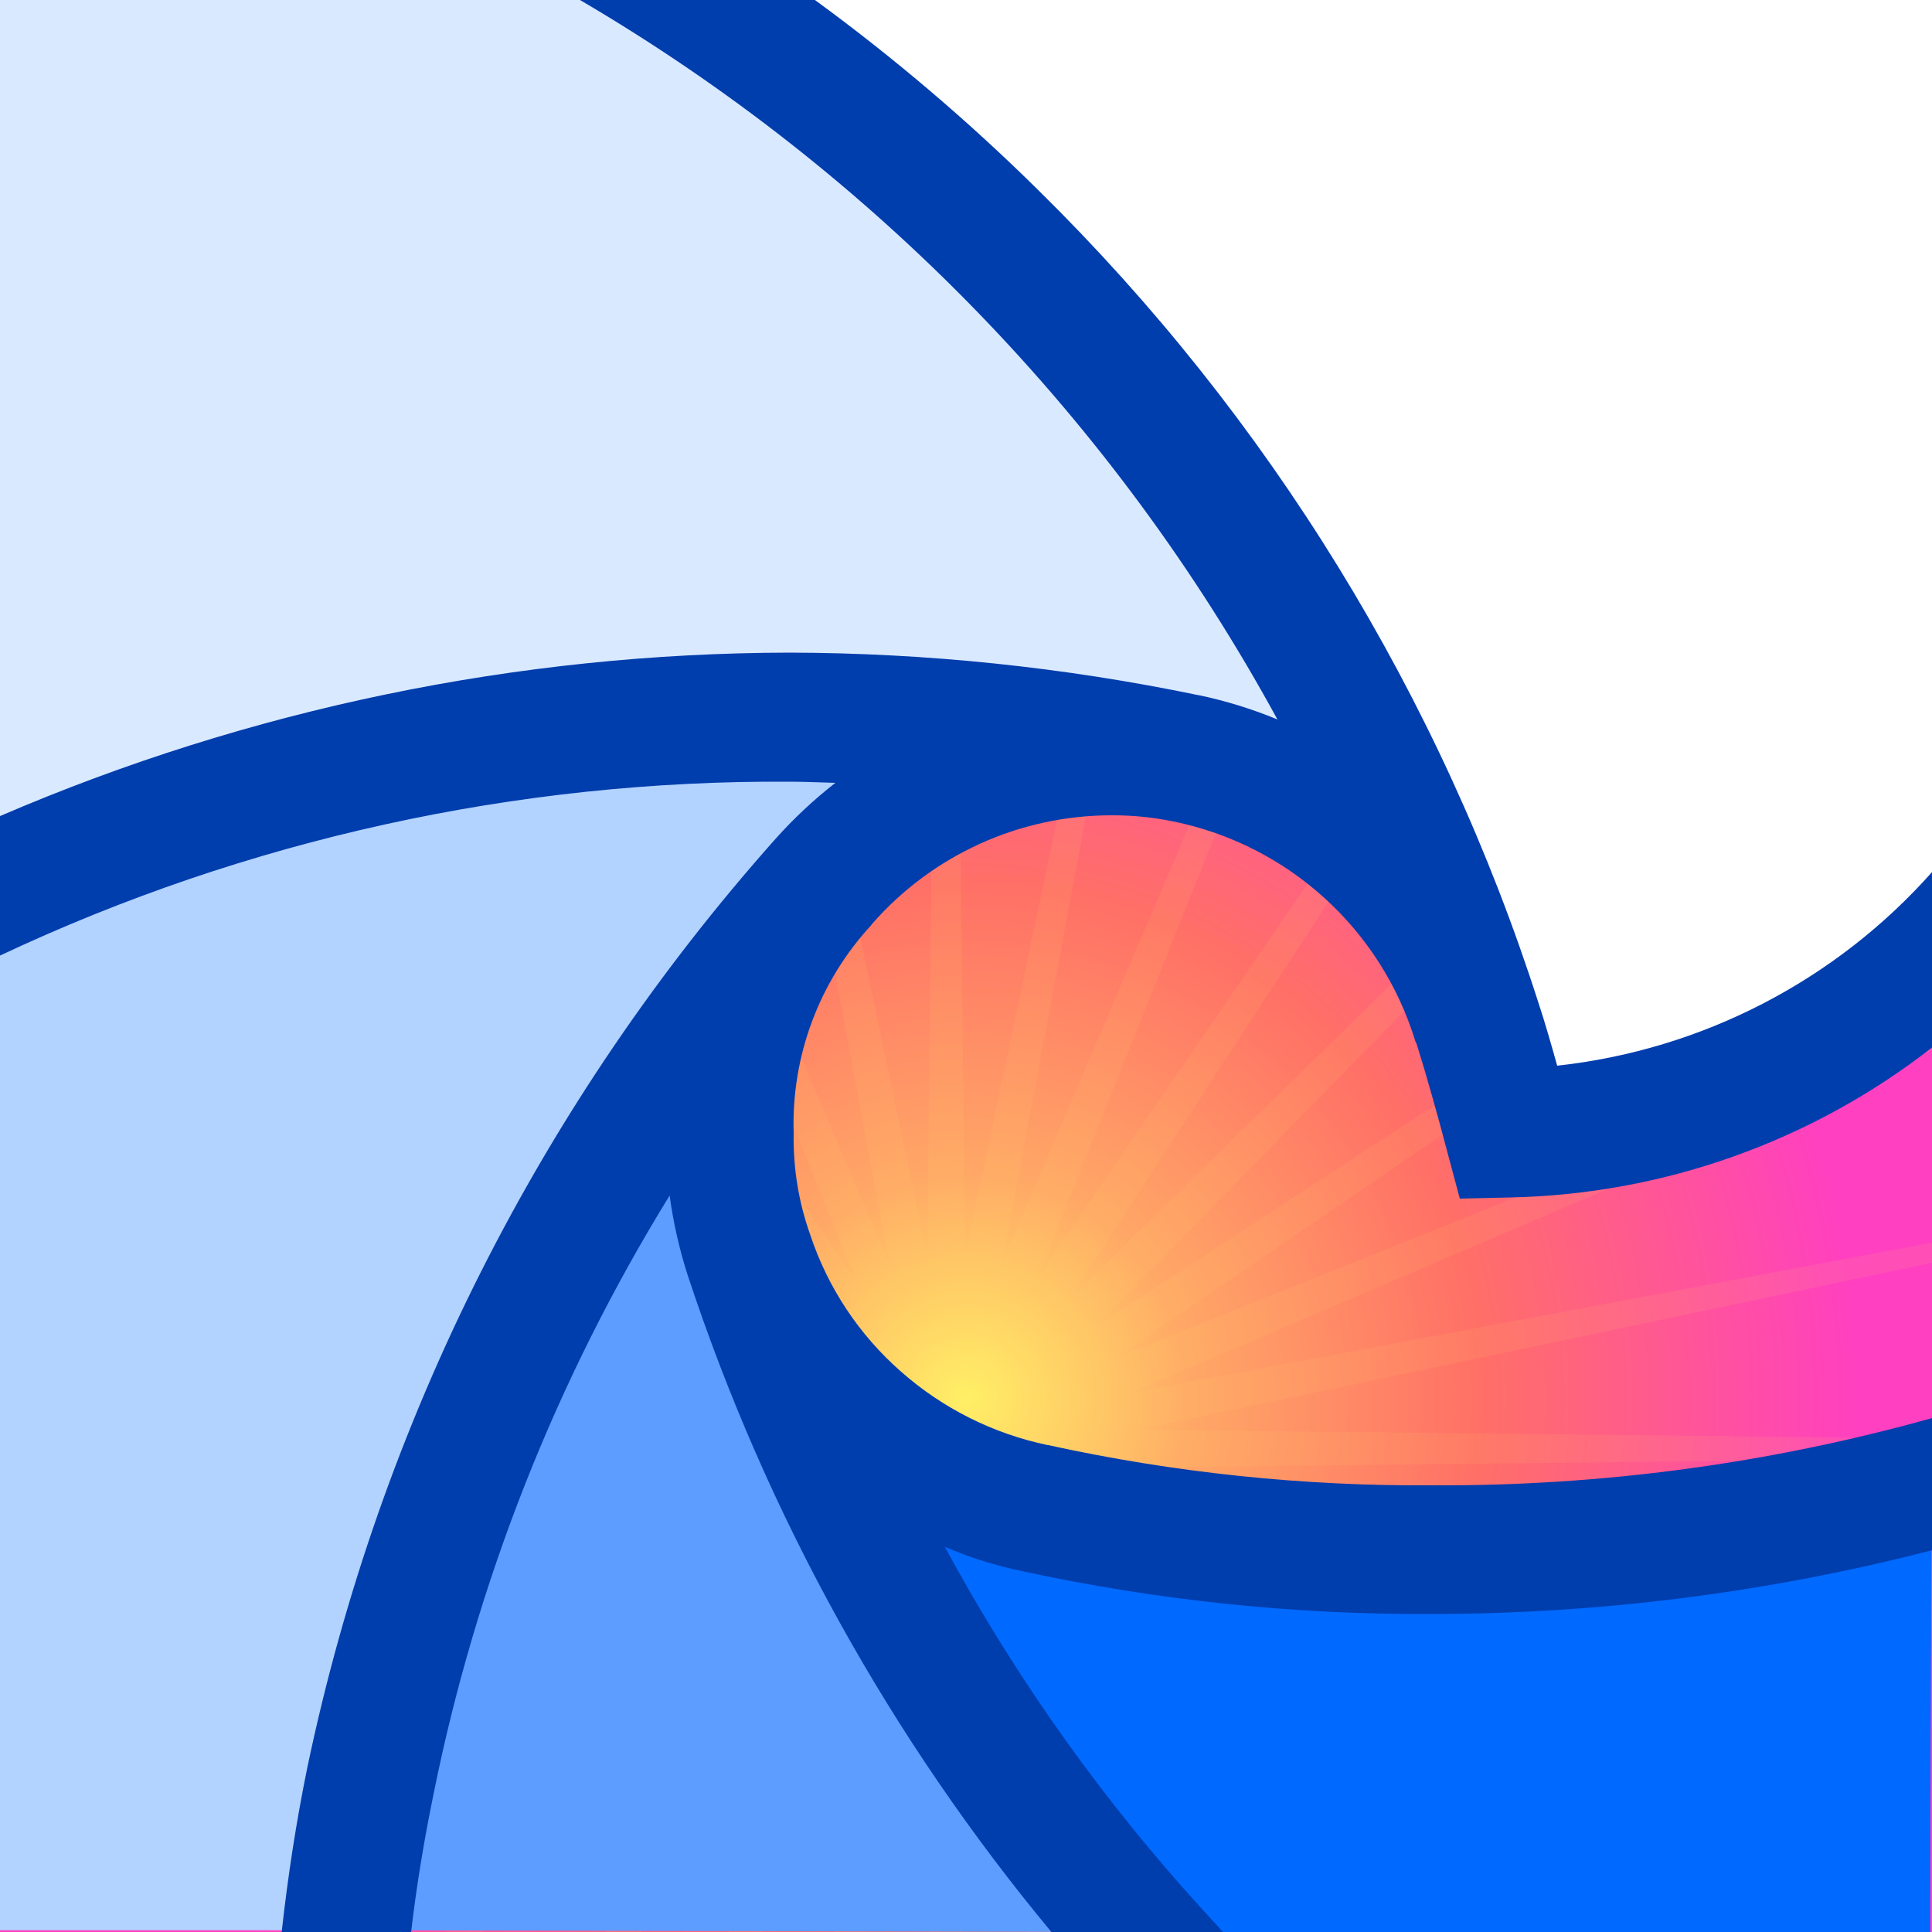
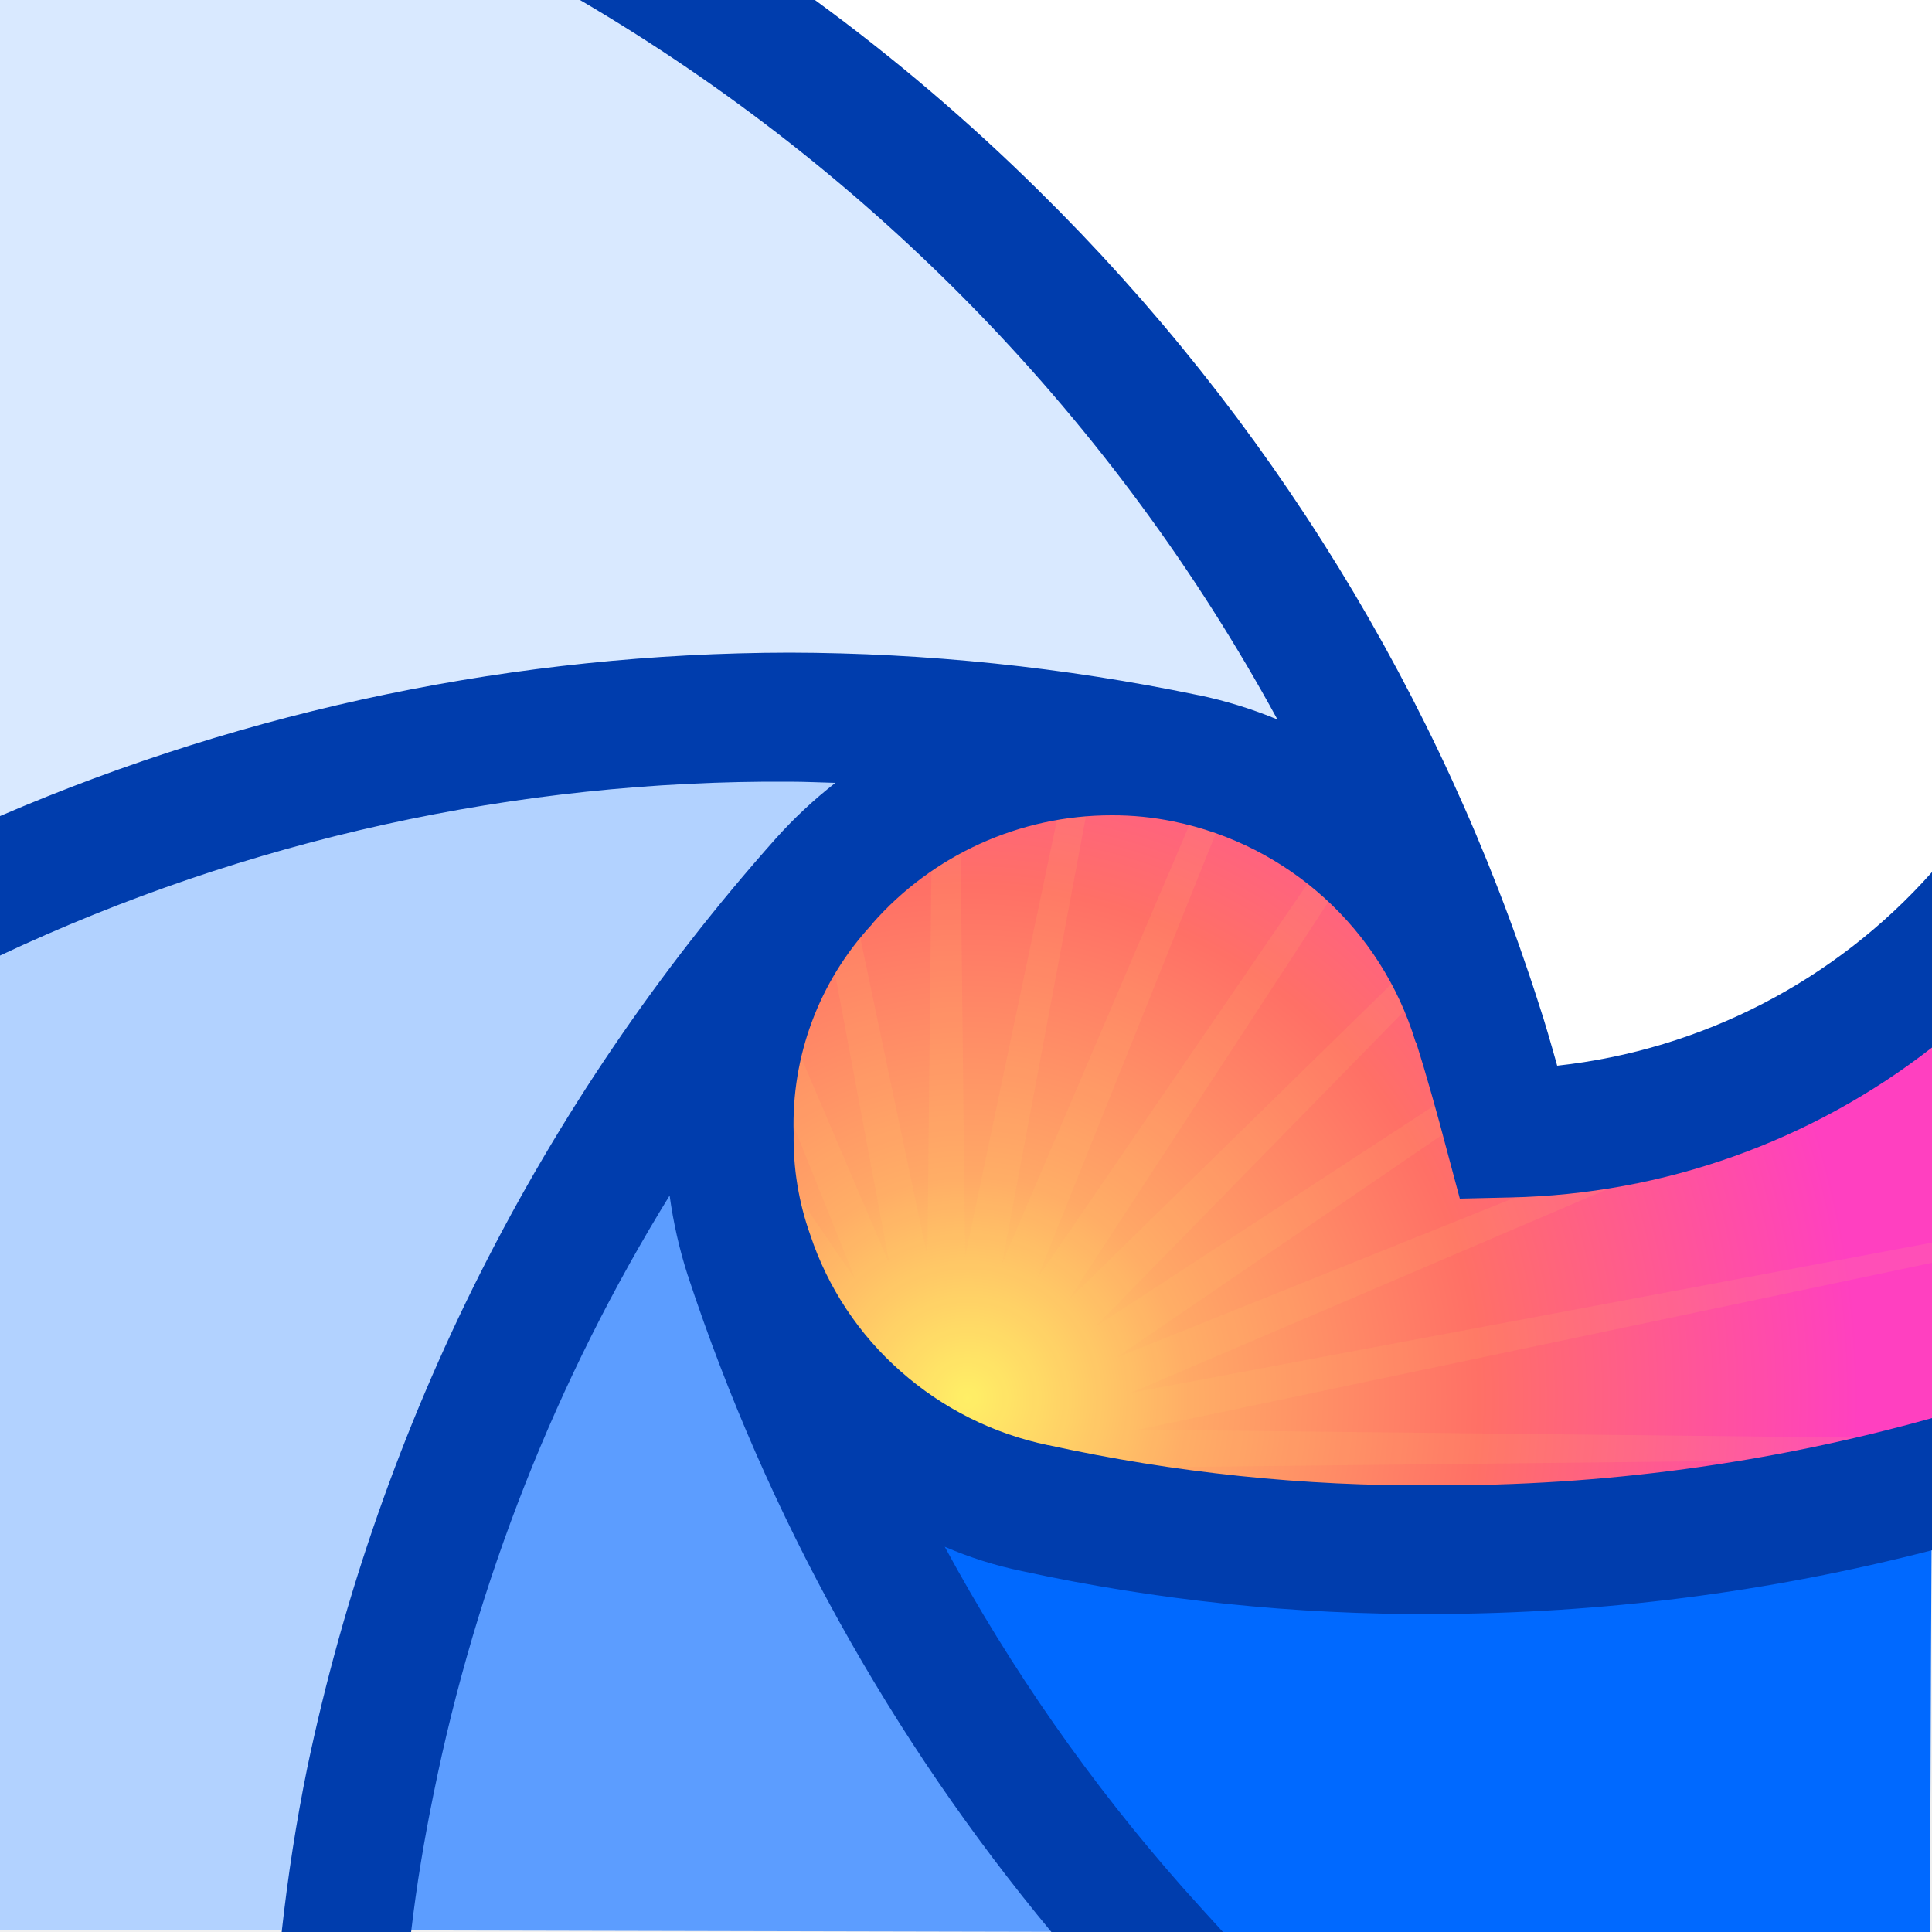
- <svg xmlns="http://www.w3.org/2000/svg" id="Layer_1" data-name="Layer 1" viewBox="0 0 690 690">
+ <svg xmlns="http://www.w3.org/2000/svg" viewBox="0 0 690 690">
  <defs>
-     <style>
-       .cls-1 {
-         fill: url(#radial-gradient);
-       }
- 
-       .cls-2 {
-         fill: #ffdb66;
-         fill-opacity: 0.1;
-       }
- 
-       .cls-3 {
-         fill: #0069ff;
-       }
- 
-       .cls-4 {
-         fill: #5c9dff;
-       }
- 
-       .cls-5 {
-         fill: #b2d2ff;
-       }
- 
-       .cls-6 {
-         fill: #d9e9ff;
-       }
- 
-       .cls-7 {
-         fill: #fff;
-       }
- 
-       .cls-8 {
-         fill: #003dad;
-       }
-     </style>
-     <radialGradient id="radial-gradient" cx="7.363" cy="16.203" r="15.454" gradientTransform="translate(113.8597 -9.3314) scale(31.3922 31.3922)" gradientUnits="userSpaceOnUse">
+     <clipPath id="a">
+       <path d="M512.482,553.255c60.089,0,121.546-7.574,177.518-22.128V344.953a233.301,233.301,0,0,1-150.859,59.638C524.5,348,514.577,328.536,492.5,307.333c-23.914-22.967-55.5-38.86-95.436-38.86-62.064,0-137.059,47.194-137.059,136.432,0,53.345,32.021,100.608,76.807,122.229C379,547.5,469.512,553.255,512.482,553.255Z" fill="none" />
+     </clipPath>
+     <radialGradient id="b" cx="4893.59" cy="17.171" r="15.454" gradientTransform="translate(-153275.436 -39.7235) scale(31.3922 31.3922)" gradientUnits="userSpaceOnUse">
      <stop offset="0" stop-color="#fff266" />
      <stop offset="0.165" stop-color="#ffa866" />
      <stop offset="0.377" stop-color="#ff7066" />
      <stop offset="0.656" stop-color="#ff40c0" />
    </radialGradient>
  </defs>
-   <g id="Breaker">
-     <rect class="cls-1" width="690" height="690" />
-     <path id="sunrays" class="cls-2" d="M236.796,0,331.2,448.814,335.904,0h3.764l5.018,448.814L439.091,0h3.45L357.859,451.323,549.804,1.882a9.159,9.159,0,0,1,2.823.627L370.404,456.654,646.091,53.946c.627.627,1.254,1.568,1.882,2.195L381.695,464.182,690,162.464v5.959L391.105,473.905,690,278.823v6.9L398.632,484.882,690,367.896v7.214L403.964,497.427,690,443.796v7.214L406.473,510.6,690,513.736V520.95l-283.527,3.136,272.864,57.395c-.941,2.509-1.882,4.705-2.823,6.9L403.65,537.259,642.641,639.191a56.365,56.365,0,0,1-6.273,5.959l-238.05-95.659L585.245,677.455c-3.45,1.254-6.586,2.509-10.036,3.764L390.791,560.782,516.873,689.373h-13.8L381.382,570.191l77.782,119.182H446.618L370.091,577.718,415.255,690H403.336L357.859,583.677,377.932,690H366.641L344.686,586.186,343.432,690H332.141l-1.255-103.814L309.245,690h-11.291l20.073-106.323L272.236,690H260.318l44.85-111.654L228.955,690H216.409l77.782-119.182L172.186,690h-5.646a70.898,70.898,0,0,1-8.155-.314l125.768-128.591-179.4,116.986c-3.136-1.255-6.586-2.823-9.723-4.077l181.282-124.2-227.7,91.582c-2.195-2.195-4.077-4.077-5.959-6.273l228.641-97.541L11.918,586.186c-.941-2.509-1.882-5.018-2.823-7.214L268.786,524.4,0,521.264v-7.527l269.1-2.823L0,454.146v-7.527l271.923,51.123L0,381.382v-7.527L276.941,485.195,0,295.445v-7.527L284.468,473.591,0,182.85v-6.586L294.191,463.868,34.186,65.864a8.456,8.456,0,0,1,2.195-2.509l269.1,393.614L124.2,5.646a9.159,9.159,0,0,1,2.823-.627l190.691,446.618L233.032,0Z" />
-     <g id="Wave_Colors" data-name="Wave Colors">
-       <path id="path18_fill" data-name="path18 fill" class="cls-3" d="M690,530.359C689.373,618.804,689.373,690,689.373,690H405.846c-.314-.314-.627-.627-.627-.941A685.613,685.613,0,0,1,267.846,448.186a137.284,137.284,0,0,0,102.245,90.327c45.791,9.723,86.877,14.741,142.391,14.741A678.626,678.626,0,0,0,690,530.359Z" />
-       <path id="path19_fill" data-name="path19 fill" class="cls-4" d="M405.532,690s-269.5-.627-281.645-.627c2.195-16.623,5.018-37.009,8.155-53.318a687.194,687.194,0,0,1,161.523-320.85,136.497,136.497,0,0,0-33.559,89.7A133.796,133.796,0,0,0,267.218,448.5,693.31,693.31,0,0,0,404.591,689.373C405.218,689.373,405.218,689.686,405.532,690Z" />
-       <path id="path20_fill" data-name="path20 fill" class="cls-5" d="M123.886,689.373H0V316.146a692.046,692.046,0,0,1,423.723-45.164,147.802,147.802,0,0,0-26.659-2.509,136.607,136.607,0,0,0-102.873,46.732A685.854,685.854,0,0,0,132.355,636.368C128.905,652.364,126.082,672.436,123.886,689.373Z" />
-       <path id="path21_fill" data-name="path21 fill" class="cls-6" d="M281.959,256.241a681.49,681.49,0,0,1,141.764,14.741c47.673,9.409,86.564,44.223,102.246,89.386q.941,2.823,1.882,5.646-.941-2.823-1.882-5.646C477.041,211.391,378.873,84.996,250.909,0H0V316.146A687.418,687.418,0,0,1,281.959,256.241Z" />
-       <path id="path22_fill" data-name="path22 fill" class="cls-7" d="M690,344.059V0H250.909A691.49,691.49,0,0,1,527.85,365.7c3.45,10.977,7.841,26.659,11.291,38.891A230.708,230.708,0,0,0,690,344.059Z" />
-     </g>
-     <path class="cls-8" d="M311.19,330.372a104.641,104.641,0,0,0-27.738,74.382,102.243,102.243,0,0,0,5.934,36.294,111.726,111.726,0,0,0,32.292,48.714,114.453,114.453,0,0,0,52.578,26.358h.138A621.331,621.331,0,0,0,511.98,530.472,649.394,649.394,0,0,0,690,506.46v47.196a717.69,717.69,0,0,1-178.02,22.77,674.255,674.255,0,0,1-146.97-15.318,142.778,142.778,0,0,1-27.6-8.694,653.528,653.528,0,0,0,84.87,121.578c4.83,5.382,9.66,10.764,14.49,16.008H375.498a720.296,720.296,0,0,1-129.72-234.048v-.138c0-.138-.138-.138-.138-.276a166.095,166.095,0,0,1-6.486-28.566,653.367,653.367,0,0,0-84.318,213.762c-3.312,16.146-6.072,32.568-8.004,49.266h-46.23c2.208-20.01,5.244-39.606,9.108-58.512a721.109,721.109,0,0,1,167.256-331.89,163.238,163.238,0,0,1,21.39-20.01c-5.52-.138-10.902-.414-16.422-.414A652.513,652.513,0,0,0,0,341.274V291.456a716.537,716.537,0,0,1,281.934-58.374,726.727,726.727,0,0,1,146.004,15.18h.138a158.775,158.775,0,0,1,28.152,8.694A669.067,669.067,0,0,0,207.138,0h83.904a707.212,707.212,0,0,1,79.764,67.896A711.544,711.544,0,0,1,549.654,358.8c2.07,6.21,4.278,13.938,6.486,21.804A209.415,209.415,0,0,0,690,311.466v62.652a253.707,253.707,0,0,1-150.558,53.544l-18.078.414-4.692-17.526c-3.174-12.144-7.452-27.324-10.764-37.812l-.414-.828a114.202,114.202,0,0,0-86.388-78.522,107.012,107.012,0,0,0-22.08-2.208,113.634,113.634,0,0,0-85.56,38.778l-.138.138v.138A.138.138,0,0,0,311.19,330.372Z" />
+   <g clip-path="url(#a)">
+     <rect width="690" height="690" fill="url(#b)" />
+     <path d="M236.796,0,331.2,448.814,335.904,0h3.764l5.018,448.814L439.091,0h3.45L357.859,451.323,549.804,1.882a9.159,9.159,0,0,1,2.823.627L370.404,456.654,646.091,53.946c.627.627,1.254,1.568,1.882,2.195L381.695,464.182,690,162.464v5.959L391.105,473.905,690,278.823v6.9L398.632,484.882,690,367.896v7.214L403.964,497.427,690,443.796v7.214L406.473,510.6,690,513.736V520.95l-283.527,3.136,272.864,57.395c-.941,2.509-1.882,4.705-2.823,6.9L403.65,537.259,642.641,639.191a56.365,56.365,0,0,1-6.273,5.959l-238.05-95.659L585.245,677.455c-3.45,1.254-6.586,2.509-10.036,3.764L390.791,560.782,516.873,689.373h-13.8L381.382,570.191l77.782,119.182H446.618L370.091,577.718,415.255,690H403.336L357.859,583.677,377.932,690H366.641L344.686,586.186,343.432,690H332.141l-1.255-103.814L309.245,690h-11.291l20.073-106.323L272.236,690H260.318l44.85-111.654L228.955,690H216.409l77.782-119.182L172.186,690h-5.646a70.898,70.898,0,0,1-8.155-.314l125.768-128.591-179.4,116.986c-3.136-1.255-6.586-2.823-9.723-4.077l181.282-124.2-227.7,91.582c-2.195-2.195-4.077-4.077-5.959-6.273l228.641-97.541L11.918,586.186c-.941-2.509-1.882-5.018-2.823-7.214L268.786,524.4,0,521.264v-7.527l269.1-2.823L0,454.146v-7.527l271.923,51.123L0,381.382v-7.527L276.941,485.195,0,295.445v-7.527L284.468,473.591,0,182.85v-6.586L294.191,463.868,34.186,65.864a8.456,8.456,0,0,1,2.195-2.509l269.1,393.614L124.2,5.646a9.159,9.159,0,0,1,2.823-.627l190.691,446.618L233.032,0Z" fill="#ffdb66" fill-opacity="0.1" />
  </g>
+   <path d="M690,530.359C689.373,618.804,689.373,690,689.373,690H405.846c-.314-.314-.627-.627-.627-.941A685.613,685.613,0,0,1,267.846,448.186a137.284,137.284,0,0,0,102.245,90.327c45.791,9.723,86.877,14.741,142.391,14.741A678.626,678.626,0,0,0,690,530.359Z" fill="#0069ff" />
+   <path d="M405.532,690s-269.5-.627-281.645-.627c2.195-16.623,5.018-37.009,8.155-53.318a687.194,687.194,0,0,1,161.523-320.85,136.497,136.497,0,0,0-33.559,89.7A133.796,133.796,0,0,0,267.218,448.5,693.31,693.31,0,0,0,404.591,689.373C405.218,689.373,405.218,689.686,405.532,690Z" fill="#5c9dff" />
+   <path d="M123.886,689.373H0V316.146a692.046,692.046,0,0,1,423.723-45.164,147.802,147.802,0,0,0-26.659-2.509,136.607,136.607,0,0,0-102.873,46.732A685.854,685.854,0,0,0,132.355,636.368C128.905,652.364,126.082,672.436,123.886,689.373Z" fill="#b2d2ff" />
+   <path d="M281.959,256.241a681.49,681.49,0,0,1,141.764,14.741c47.673,9.409,86.564,44.223,102.246,89.386q.941,2.823,1.882,5.646-.941-2.823-1.882-5.646C477.041,211.391,378.873,84.996,250.909,0H0V316.146A687.418,687.418,0,0,1,281.959,256.241Z" fill="#d9e9ff" />
+   <path d="M690,344.059V0H250.909A691.49,691.49,0,0,1,527.85,365.7c3.45,10.977,7.841,26.659,11.291,38.891A230.708,230.708,0,0,0,690,344.059Z" fill="#fff" />
+   <path d="M311.19,330.372a104.641,104.641,0,0,0-27.738,74.382,102.243,102.243,0,0,0,5.934,36.294,111.726,111.726,0,0,0,32.292,48.714,114.453,114.453,0,0,0,52.578,26.358h.138A621.331,621.331,0,0,0,511.98,530.472,649.394,649.394,0,0,0,690,506.46v47.196a717.69,717.69,0,0,1-178.02,22.77,674.255,674.255,0,0,1-146.97-15.318,142.778,142.778,0,0,1-27.6-8.694,653.528,653.528,0,0,0,84.87,121.578c4.83,5.382,9.66,10.764,14.49,16.008H375.498a720.296,720.296,0,0,1-129.72-234.048v-.138c0-.138-.138-.138-.138-.276a166.095,166.095,0,0,1-6.486-28.566,653.367,653.367,0,0,0-84.318,213.762c-3.312,16.146-6.072,32.568-8.004,49.266h-46.23c2.208-20.01,5.244-39.606,9.108-58.512a721.109,721.109,0,0,1,167.256-331.89,163.238,163.238,0,0,1,21.39-20.01c-5.52-.138-10.902-.414-16.422-.414A652.513,652.513,0,0,0,0,341.274V291.456a716.537,716.537,0,0,1,281.934-58.374,726.727,726.727,0,0,1,146.004,15.18h.138a158.775,158.775,0,0,1,28.152,8.694A669.067,669.067,0,0,0,207.138,0h83.904a707.212,707.212,0,0,1,79.764,67.896A711.544,711.544,0,0,1,549.654,358.8c2.07,6.21,4.278,13.938,6.486,21.804A209.415,209.415,0,0,0,690,311.466v62.652a253.707,253.707,0,0,1-150.558,53.544l-18.078.414-4.692-17.526c-3.174-12.144-7.452-27.324-10.764-37.812l-.414-.828a114.202,114.202,0,0,0-86.388-78.522,107.012,107.012,0,0,0-22.08-2.208,113.634,113.634,0,0,0-85.56,38.778l-.138.138v.138A.138.138,0,0,0,311.19,330.372Z" fill="#003dad" />
+   <line x1="467" y1="374" x2="528" y2="366" fill="none" />
</svg>
